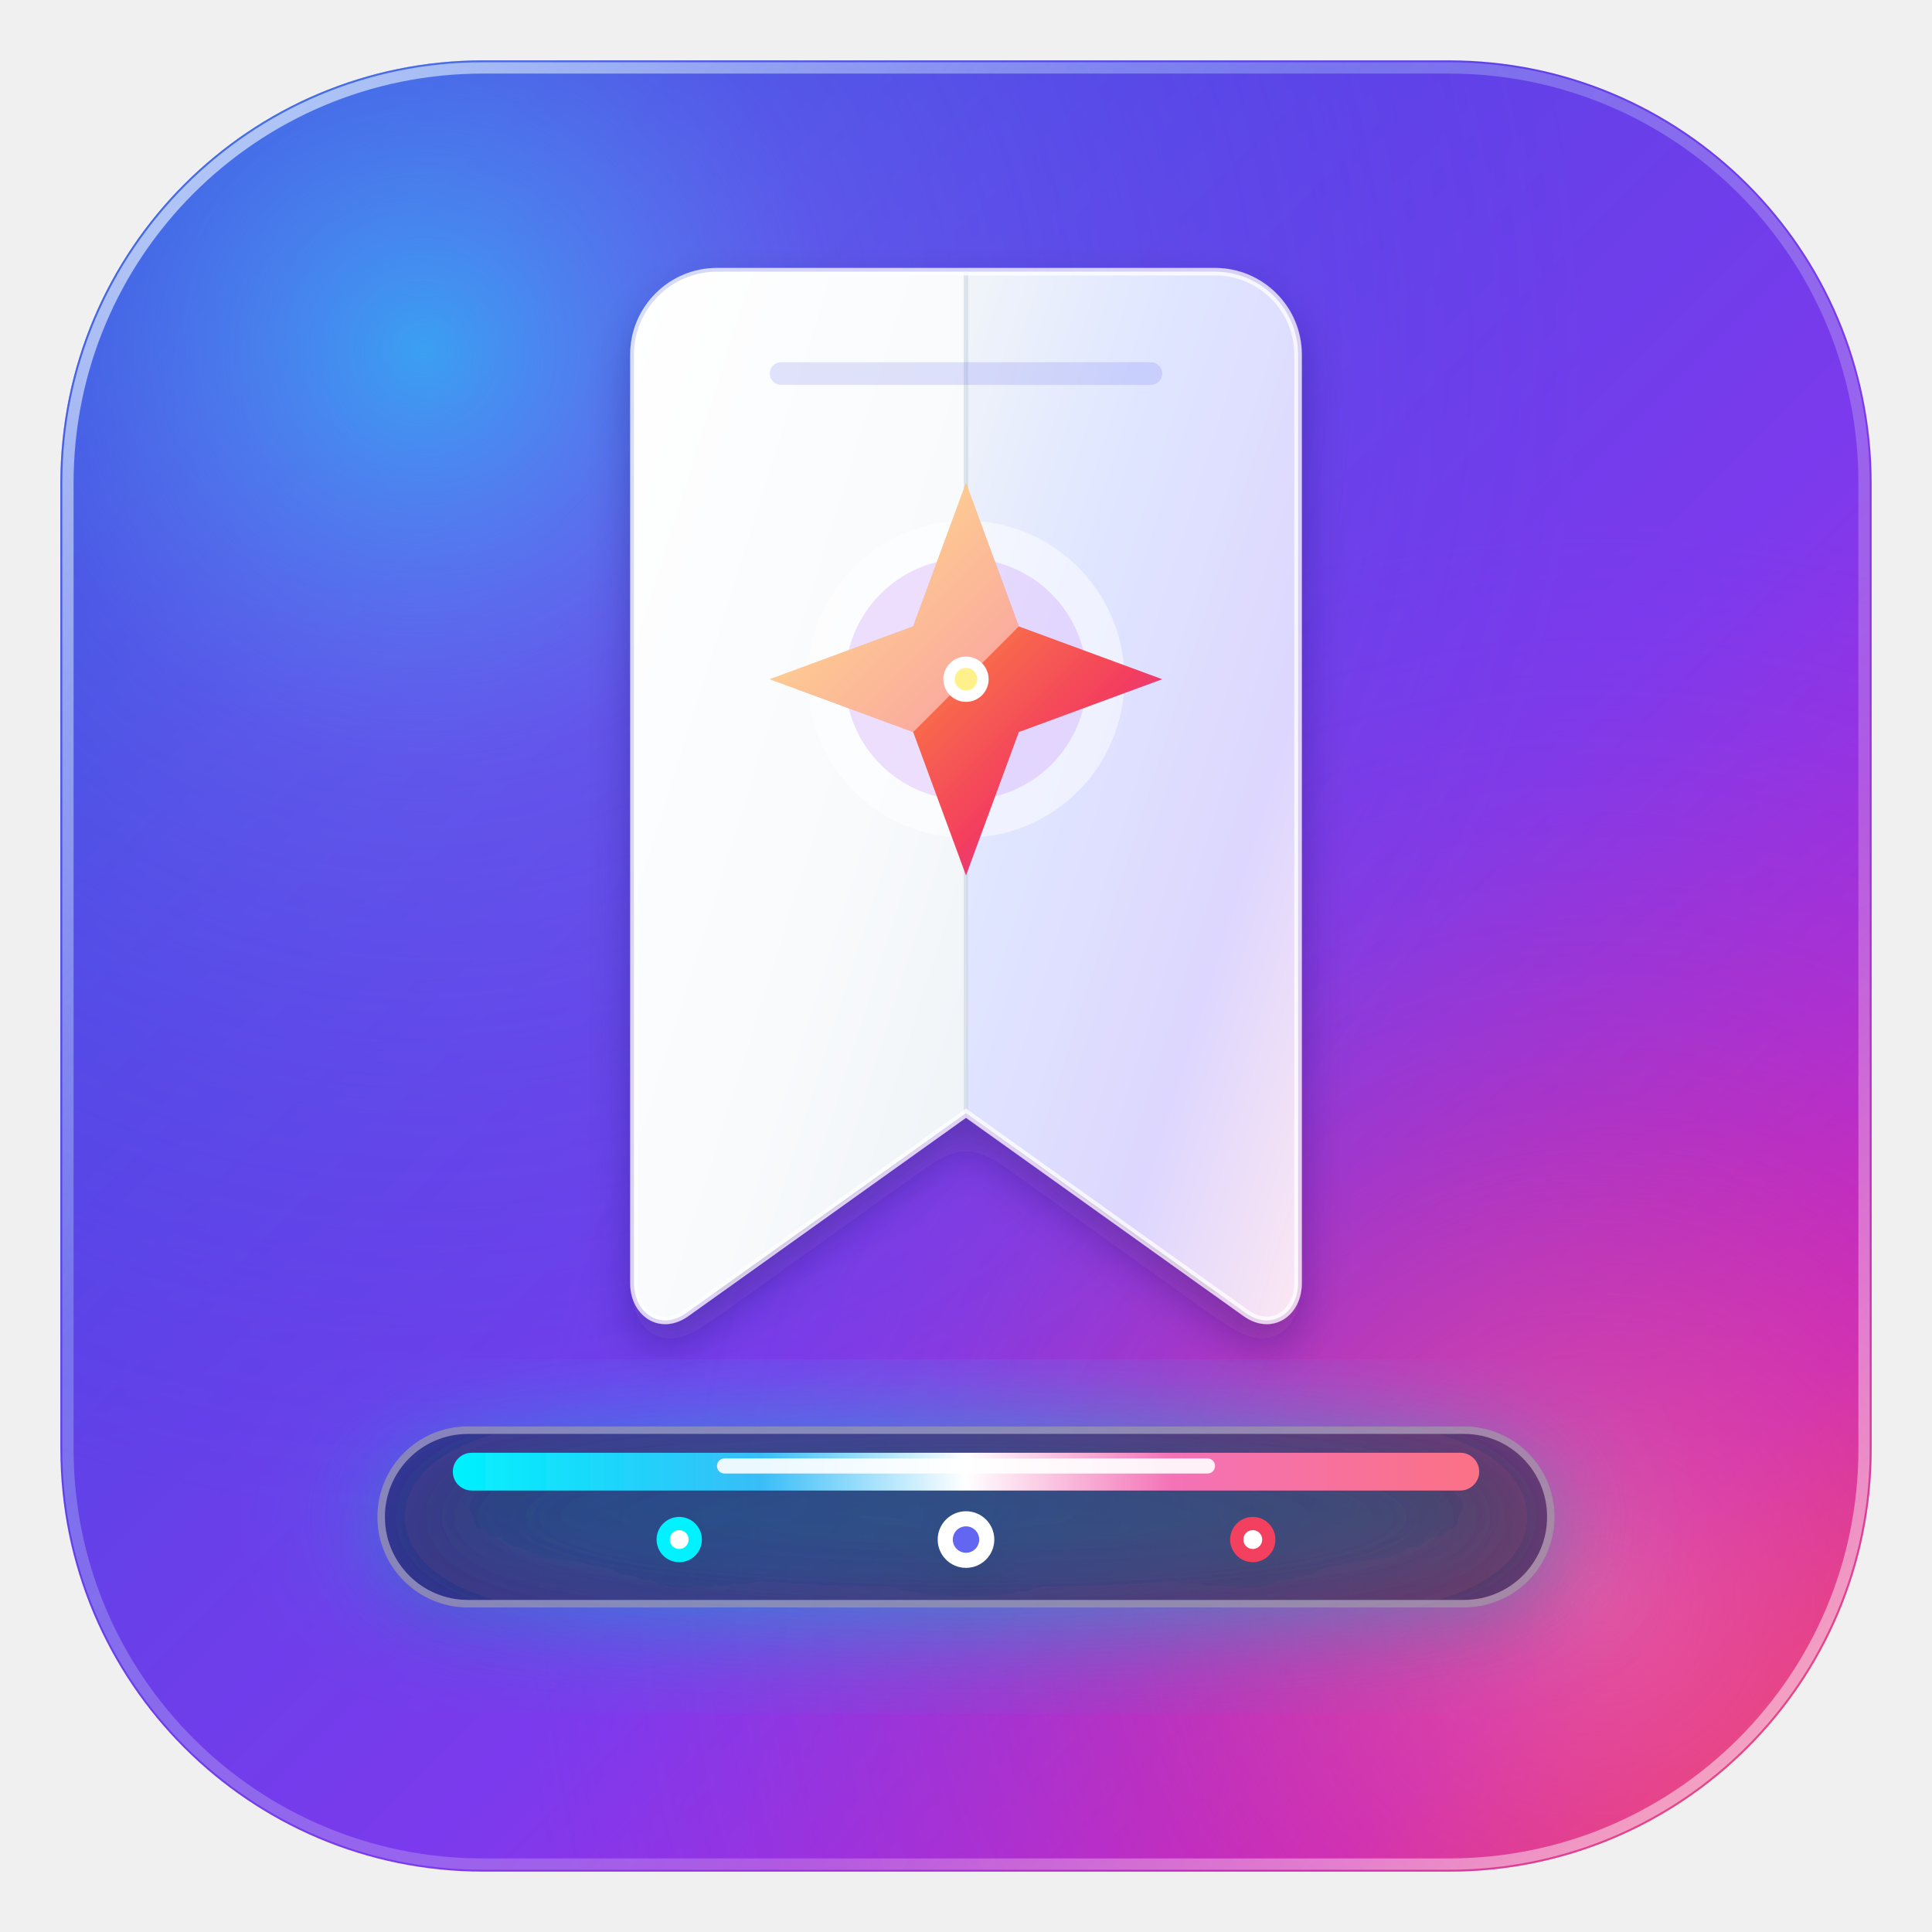
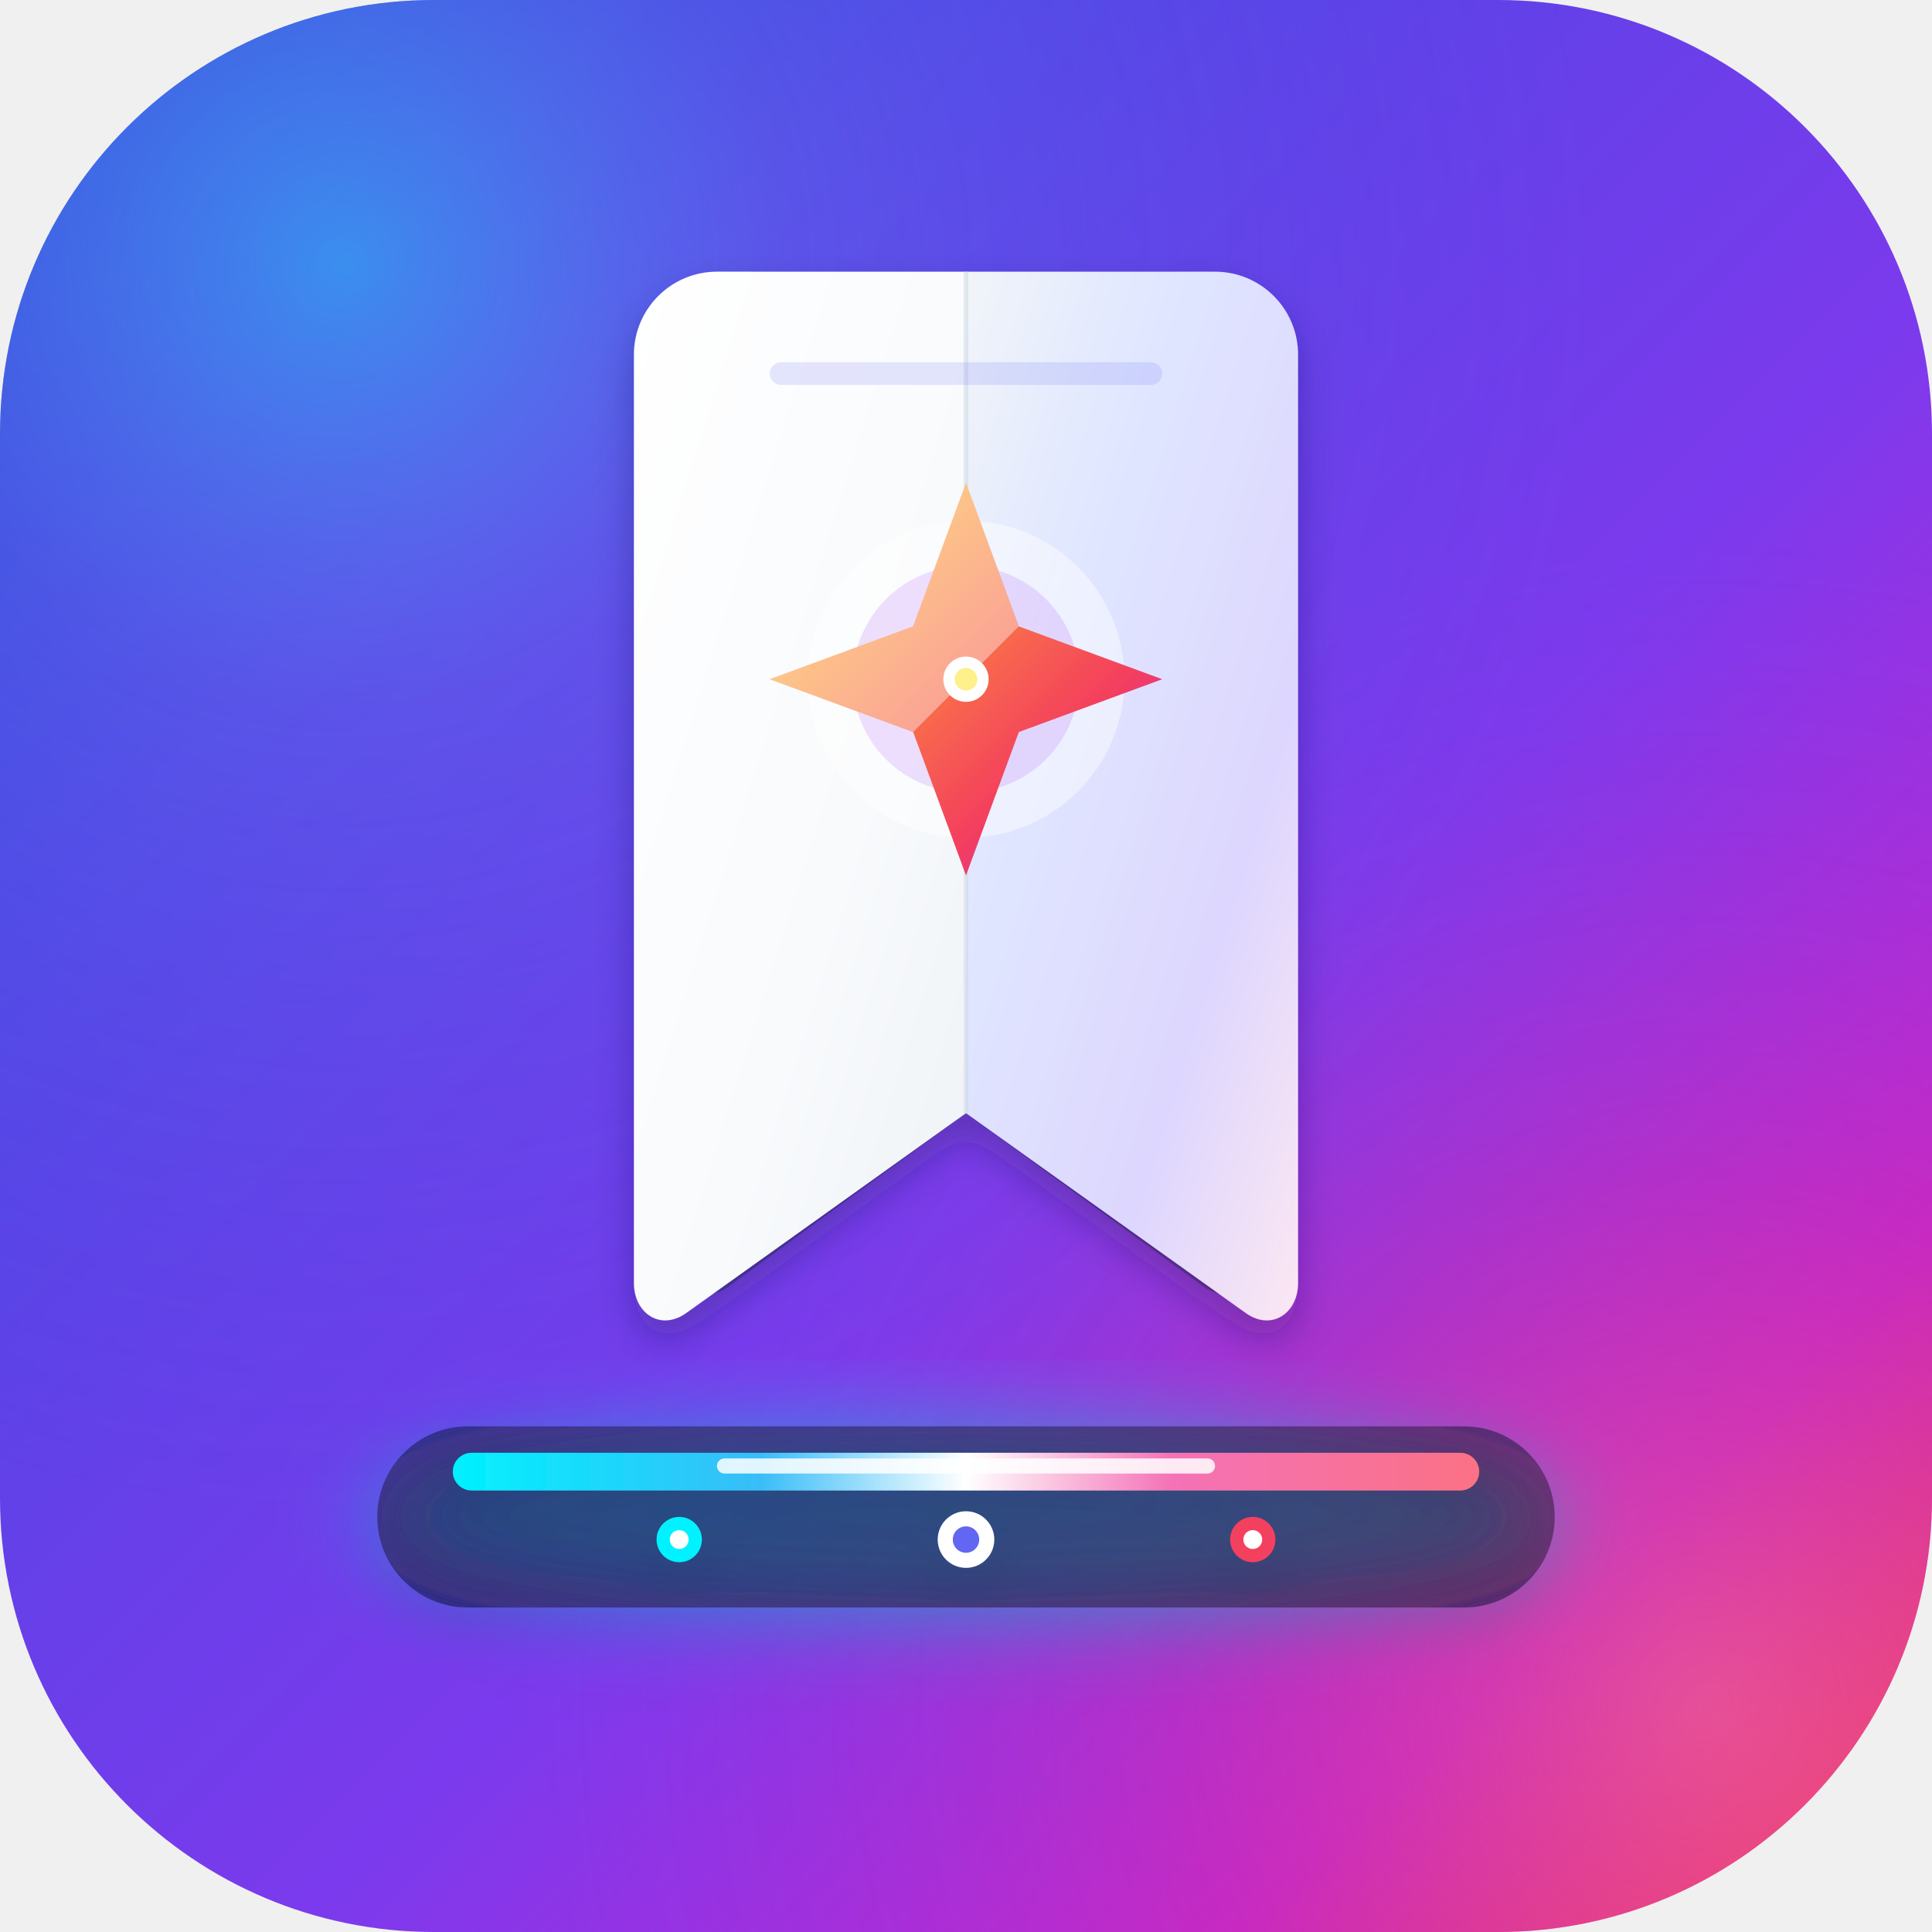
<svg xmlns="http://www.w3.org/2000/svg" viewBox="0 0 512 512" width="512" height="512">
  <defs>
    <linearGradient id="aurora-bg" x1="0%" y1="0%" x2="100%" y2="100%">
      <stop offset="0%" stop-color="#1D4ED8" />
      <stop offset="25%" stop-color="#4F46E5" />
-       <stop offset="60%" stop-color="#7C3AED" />
-       <stop offset="85%" stop-color="#C026D3" />
+       <stop offset="58%" stop-color="#7C3AED" />
+       <stop offset="82%" stop-color="#C026D3" />
      <stop offset="100%" stop-color="#F43F5E" />
    </linearGradient>
-     <radialGradient id="top-flare" cx="20%" cy="16%" r="65%">
-       <stop offset="0%" stop-color="#38BDF8" stop-opacity="0.75" />
-       <stop offset="35%" stop-color="#818CF8" stop-opacity="0.25" />
+     <radialGradient id="top-flare" cx="18%" cy="14%" r="65%">
+       <stop offset="0%" stop-color="#38BDF8" stop-opacity="0.6" />
+       <stop offset="35%" stop-color="#818CF8" stop-opacity="0.2" />
      <stop offset="100%" stop-color="#4F46E5" stop-opacity="0" />
    </radialGradient>
-     <radialGradient id="bottom-glow" cx="85%" cy="85%" r="60%">
-       <stop offset="0%" stop-color="#FB7185" stop-opacity="0.6" />
-       <stop offset="45%" stop-color="#F43F5E" stop-opacity="0.2" />
+     <radialGradient id="bottom-glow" cx="88%" cy="88%" r="60%">
+       <stop offset="0%" stop-color="#FB7185" stop-opacity="0.5" />
+       <stop offset="45%" stop-color="#F43F5E" stop-opacity="0.15" />
      <stop offset="100%" stop-color="#7C3AED" stop-opacity="0" />
    </radialGradient>
-     <linearGradient id="rim-light" x1="0%" y1="0%" x2="100%" y2="100%">
-       <stop offset="0%" stop-color="#FFFFFF" stop-opacity="0.7" />
-       <stop offset="35%" stop-color="#BAE6FD" stop-opacity="0.3" />
-       <stop offset="70%" stop-color="#FBCFE8" stop-opacity="0.25" />
-       <stop offset="100%" stop-color="#FFFFFF" stop-opacity="0.6" />
-     </linearGradient>
    <linearGradient id="mark-left" x1="0%" y1="0%" x2="100%" y2="100%">
      <stop offset="0%" stop-color="#FFFFFF" />
      <stop offset="60%" stop-color="#F8FAFC" />
      <stop offset="100%" stop-color="#EEF2F6" />
    </linearGradient>
    <linearGradient id="mark-right" x1="0%" y1="0%" x2="100%" y2="100%">
      <stop offset="0%" stop-color="#F1F5F9" />
      <stop offset="30%" stop-color="#E0E7FF" />
      <stop offset="70%" stop-color="#DDD6FE" />
      <stop offset="100%" stop-color="#FCE7F3" />
    </linearGradient>
    <linearGradient id="gem-star" x1="0%" y1="0%" x2="100%" y2="100%">
      <stop offset="0%" stop-color="#FDE047" />
      <stop offset="30%" stop-color="#FB923C" />
      <stop offset="70%" stop-color="#F43F5E" />
      <stop offset="100%" stop-color="#C026D3" />
    </linearGradient>
    <linearGradient id="dock-beam" x1="0%" y1="0%" x2="100%" y2="0%">
      <stop offset="0%" stop-color="#00F2FE" />
      <stop offset="30%" stop-color="#38BDF8" />
      <stop offset="50%" stop-color="#FFFFFF" />
      <stop offset="70%" stop-color="#F472B6" />
      <stop offset="100%" stop-color="#FB7185" />
    </linearGradient>
    <filter id="shadow-mark" x="-25%" y="-20%" width="150%" height="150%">
-       <feDropShadow dx="0" dy="18" stdDeviation="16" flood-color="#090D16" flood-opacity="0.45" />
-       <feDropShadow dx="0" dy="6" stdDeviation="6" flood-color="#1E1B4B" flood-opacity="0.3" />
+       <feDropShadow dx="0" dy="16" stdDeviation="14" flood-color="#090D16" flood-opacity="0.45" />
+       <feDropShadow dx="0" dy="5" stdDeviation="5" flood-color="#1E1B4B" flood-opacity="0.3" />
    </filter>
    <filter id="shadow-dock" x="-20%" y="-30%" width="140%" height="180%">
-       <feDropShadow dx="0" dy="14" stdDeviation="14" flood-color="#0284C7" flood-opacity="0.35" />
-       <feDropShadow dx="0" dy="6" stdDeviation="8" flood-color="#0F172A" flood-opacity="0.4" />
+       <feDropShadow dx="0" dy="12" stdDeviation="12" flood-color="#0284C7" flood-opacity="0.35" />
+       <feDropShadow dx="0" dy="5" stdDeviation="7" flood-color="#0F172A" flood-opacity="0.4" />
+     </filter>
+     <filter id="dock-neon-glow" x="-30%" y="-80%" width="160%" height="260%">
+       <feGaussianBlur stdDeviation="12" />
    </filter>
  </defs>
-   <rect x="16" y="16" width="480" height="480" rx="112" fill="url(#aurora-bg)" />
-   <rect x="16" y="16" width="480" height="480" rx="112" fill="url(#top-flare)" />
-   <rect x="16" y="16" width="480" height="480" rx="112" fill="url(#bottom-glow)" />
-   <rect x="18" y="18" width="476" height="476" rx="110" fill="none" stroke="url(#rim-light)" stroke-width="3" />
+   <rect x="0" y="0" width="512" height="512" rx="115" fill="url(#aurora-bg)" />
+   <rect x="0" y="0" width="512" height="512" rx="115" fill="url(#top-flare)" />
+   <rect x="0" y="0" width="512" height="512" rx="115" fill="url(#bottom-glow)" />
  <g filter="url(#shadow-mark)">
    <path d="M176 96 C176 82 187 72 201 72 H311 C325 72 336 82 336 96 V332 C336 341 326 346 319 341 L256 295 L193 341 C186 346 176 341 176 332 Z" fill="#0F172A" opacity="0.35" />
    <path d="M168 94               C168 81.85 177.85 72 190 72               H256               V295               L181.8 348               C175 352.8 168 348 168 340               Z" fill="url(#mark-left)" />
    <path d="M256 72               H322               C334.15 72 344 81.85 344 94               V340               C344 348 337 352.8 330.2 348               L256 295               Z" fill="url(#mark-right)" />
-     <line x1="256" y1="72" x2="256" y2="295" stroke="#CBD5E1" stroke-width="1.2" opacity="0.6" />
-     <path d="M168 94 C168 81.85 177.85 72 190 72 H322 C334.15 72 344 81.85 344 94 V340 C344 348 337 352.8 330.2 348 L256 295 L181.8 348 C175 352.8 168 348 168 340 Z" fill="none" stroke="#FFFFFF" stroke-opacity="0.75" stroke-width="2" />
-     <rect x="204" y="96" width="104" height="6" rx="3" fill="#6366F1" fill-opacity="0.18" />
-     <circle cx="256" cy="180" r="42" fill="#FFFFFF" opacity="0.5" />
-     <circle cx="256" cy="180" r="32" fill="#A855F7" opacity="0.18" />
+     <line x1="256" y1="72" x2="256" y2="295" stroke="#CBD5E1" stroke-width="1.2" opacity="0.5" />
+     <rect x="204" y="96" width="104" height="6" rx="3" fill="#6366F1" fill-opacity="0.16" />
+     <circle cx="256" cy="180" r="42" fill="#FFFFFF" opacity="0.45" />
+     <circle cx="256" cy="180" r="30" fill="#A855F7" opacity="0.18" />
    <path d="M256 128 L270 166 L308 180 L270 194 L256 232 L242 194 L204 180 L242 166 Z" fill="url(#gem-star)" />
-     <path d="M256 128 L270 166 L256 180 L242 166 Z M204 180 L242 166 L256 180 L242 194 Z" fill="#FFFFFF" opacity="0.45" />
+     <path d="M256 128 L270 166 L256 180 L242 166 Z M204 180 L242 166 L256 180 L242 194 Z" fill="#FFFFFF" opacity="0.4" />
    <circle cx="256" cy="180" r="6" fill="#FFFFFF" />
    <circle cx="256" cy="180" r="3" fill="#FEF08A" />
  </g>
  <g filter="url(#shadow-dock)">
-     <ellipse cx="256" cy="402" rx="160" ry="26" fill="#00F2FE" opacity="0.4" filter="blur(18px)" />
-     <rect x="100" y="378" width="312" height="48" rx="24" fill="#0F172A" fill-opacity="0.42" />
-     <rect x="101" y="379" width="310" height="46" rx="23" fill="none" stroke="#FFFFFF" stroke-opacity="0.38" stroke-width="2" />
+     <ellipse cx="256" cy="402" rx="160" ry="26" fill="#00F2FE" opacity="0.35" filter="url(#dock-neon-glow)" />
+     <rect x="100" y="378" width="312" height="48" rx="24" fill="#0F172A" fill-opacity="0.45" />
    <rect x="120" y="385" width="272" height="10" rx="5" fill="url(#dock-beam)" />
-     <rect x="190" y="386.5" width="132" height="4" rx="2" fill="#FFFFFF" opacity="0.9" />
+     <rect x="190" y="386.5" width="132" height="4" rx="2" fill="#FFFFFF" opacity="0.85" />
    <circle cx="180" cy="408" r="6" fill="#00F2FE" />
    <circle cx="180" cy="408" r="2.5" fill="#FFFFFF" />
    <circle cx="256" cy="408" r="7.5" fill="#FFFFFF" />
    <circle cx="256" cy="408" r="3.5" fill="#6366F1" />
    <circle cx="332" cy="408" r="6" fill="#F43F5E" />
    <circle cx="332" cy="408" r="2.5" fill="#FFFFFF" />
  </g>
</svg>
